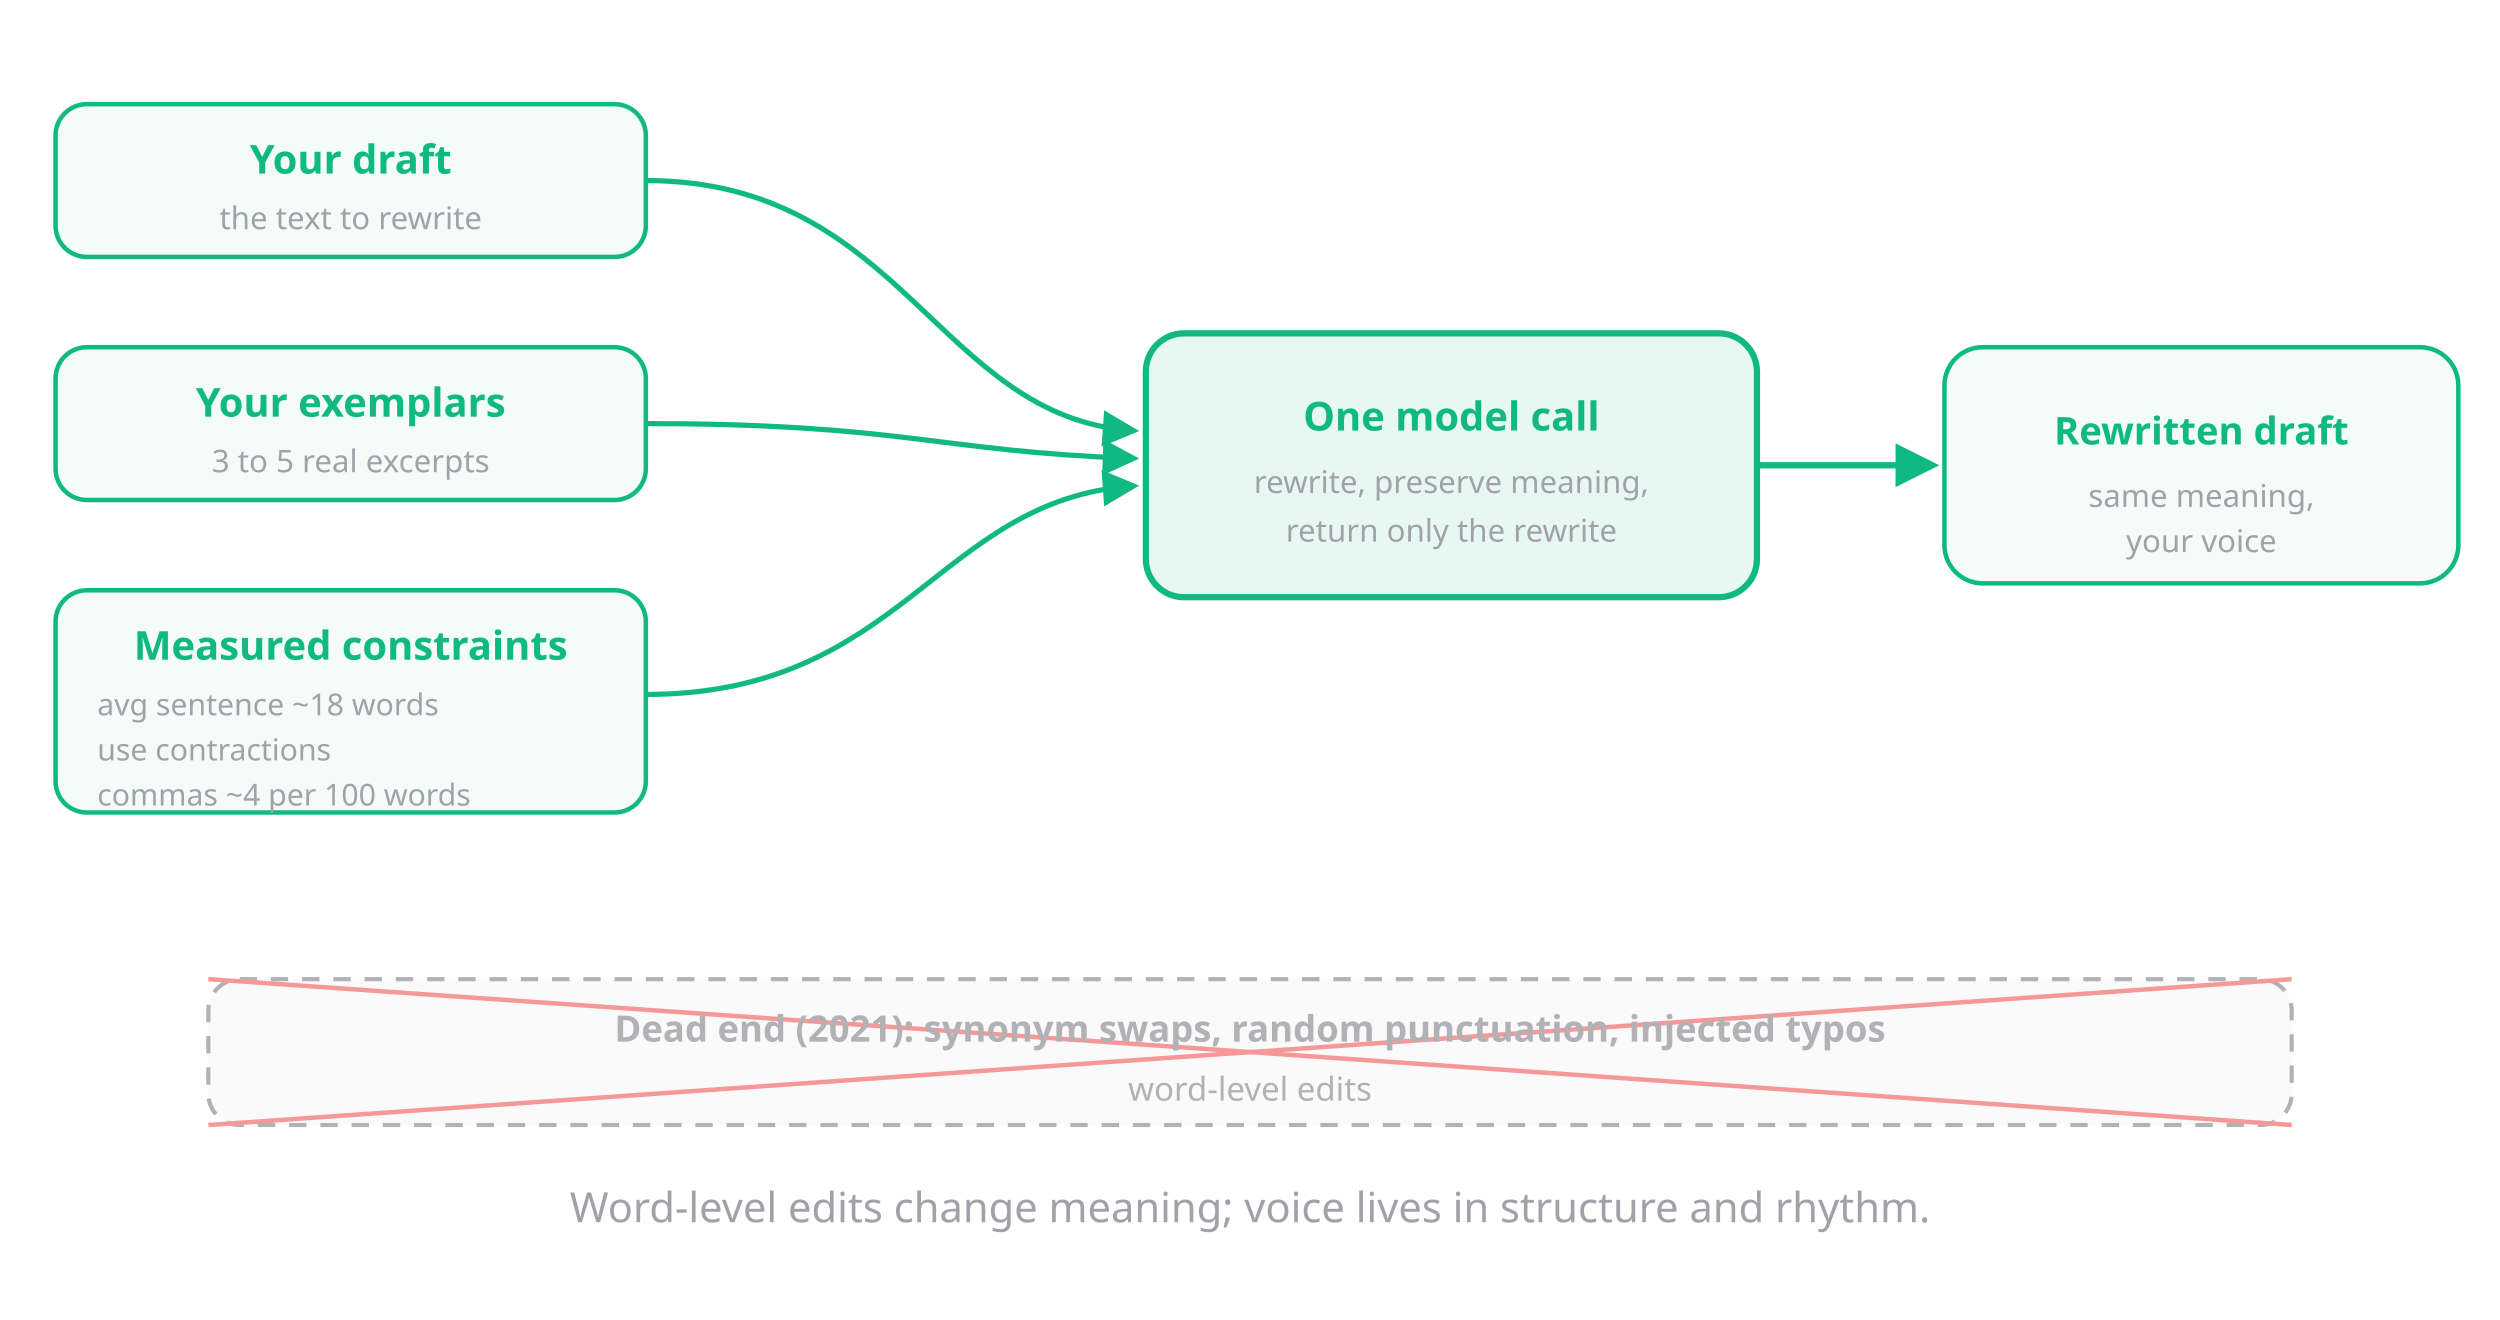
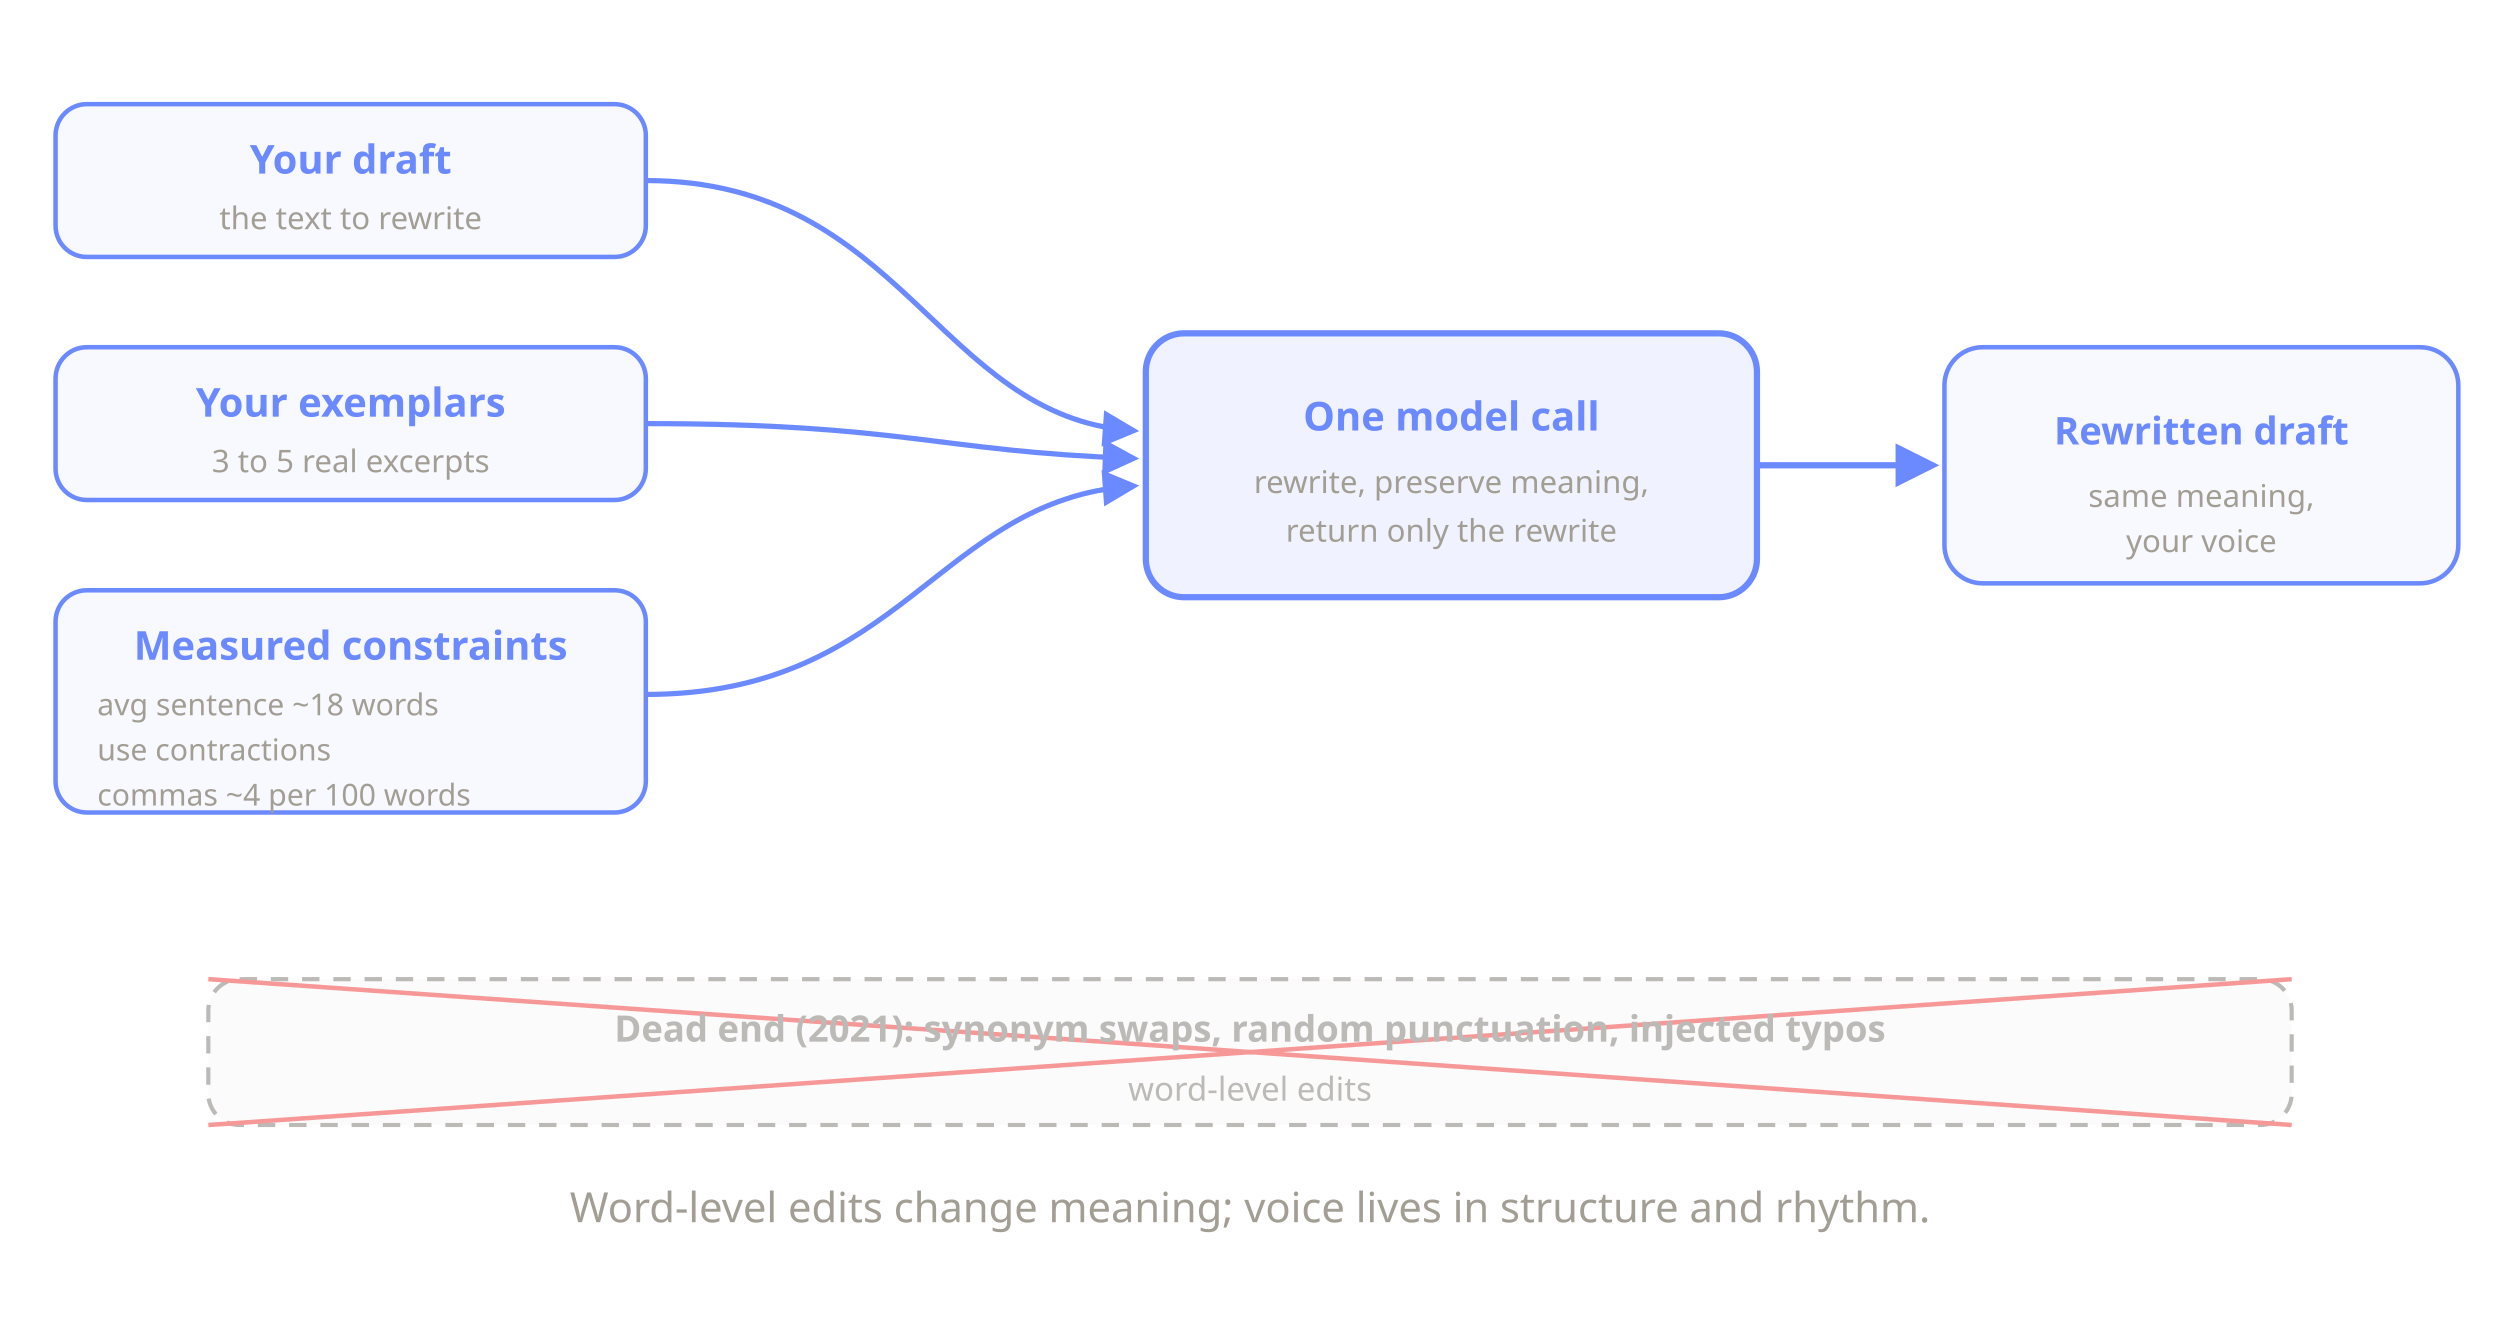
<svg xmlns="http://www.w3.org/2000/svg" viewBox="0 0 720 380" font-family="ui-sans-serif, system-ui, sans-serif">
  <defs>
    <marker id="cv" viewBox="0 0 10 10" refX="8" refY="5" markerWidth="7" markerHeight="7" orient="auto-start-reverse">
-       <path d="M0 0 L10 5 L0 10 z" fill="#10B981" />
+       <path d="M0 0 L10 5 L0 10 z" fill="#6B8AFF" />
    </marker>
  </defs>
-   <rect x="16" y="30" width="170" height="44" rx="9" fill="#10B981" fill-opacity="0.05" stroke="#10B981" stroke-width="1.3" />
-   <text x="101" y="50" text-anchor="middle" font-size="11.5" font-weight="600" fill="#10B981">Your draft</text>
-   <text x="101" y="66" text-anchor="middle" font-size="9" fill="#A1A1AA">the text to rewrite</text>
-   <rect x="16" y="100" width="170" height="44" rx="9" fill="#10B981" fill-opacity="0.05" stroke="#10B981" stroke-width="1.3" />
-   <text x="101" y="120" text-anchor="middle" font-size="11.5" font-weight="600" fill="#10B981">Your exemplars</text>
-   <text x="101" y="136" text-anchor="middle" font-size="9" fill="#A1A1AA">3 to 5 real excerpts</text>
-   <rect x="16" y="170" width="170" height="64" rx="9" fill="#10B981" fill-opacity="0.05" stroke="#10B981" stroke-width="1.3" />
-   <text x="101" y="190" text-anchor="middle" font-size="11.5" font-weight="600" fill="#10B981">Measured constraints</text>
-   <text x="28" y="206" font-size="8.7" fill="#A1A1AA">avg sentence ~18 words</text>
-   <text x="28" y="219" font-size="8.7" fill="#A1A1AA">use contractions</text>
-   <text x="28" y="232" font-size="8.7" fill="#A1A1AA">commas ~4 per 100 words</text>
-   <path d="M186 52 C260 52 270 120 326 124" fill="none" stroke="#10B981" stroke-width="1.5" marker-end="url(#cv)" />
-   <path d="M186 122 C260 122 270 130 326 132" fill="none" stroke="#10B981" stroke-width="1.5" marker-end="url(#cv)" />
-   <path d="M186 200 C260 200 270 144 326 140" fill="none" stroke="#10B981" stroke-width="1.5" marker-end="url(#cv)" />
-   <rect x="330" y="96" width="176" height="76" rx="11" fill="#10B981" fill-opacity="0.1" stroke="#10B981" stroke-width="1.8" />
-   <text x="418" y="124" text-anchor="middle" font-size="11.5" font-weight="700" fill="#10B981">One model call</text>
-   <text x="418" y="142" text-anchor="middle" font-size="9" fill="#A1A1AA">rewrite, preserve meaning,</text>
-   <text x="418" y="156" text-anchor="middle" font-size="9" fill="#A1A1AA">return only the rewrite</text>
-   <line x1="506" y1="134" x2="556" y2="134" stroke="#10B981" stroke-width="1.8" marker-end="url(#cv)" />
-   <rect x="560" y="100" width="148" height="68" rx="11" fill="#10B981" fill-opacity="0.05" stroke="#10B981" stroke-width="1.3" />
-   <text x="634" y="128" text-anchor="middle" font-size="11" font-weight="600" fill="#10B981">Rewritten draft</text>
-   <text x="634" y="146" text-anchor="middle" font-size="9" fill="#A1A1AA">same meaning,</text>
-   <text x="634" y="159" text-anchor="middle" font-size="9" fill="#A1A1AA">your voice</text>
+   <rect x="16" y="30" width="170" height="44" rx="9" fill="#6B8AFF" fill-opacity="0.05" stroke="#6B8AFF" stroke-width="1.3" />
+   <text x="101" y="50" text-anchor="middle" font-size="11.5" font-weight="600" fill="#6B8AFF">Your draft</text>
+   <text x="101" y="66" text-anchor="middle" font-size="9" fill="#A29E94">the text to rewrite</text>
+   <rect x="16" y="100" width="170" height="44" rx="9" fill="#6B8AFF" fill-opacity="0.05" stroke="#6B8AFF" stroke-width="1.3" />
+   <text x="101" y="120" text-anchor="middle" font-size="11.5" font-weight="600" fill="#6B8AFF">Your exemplars</text>
+   <text x="101" y="136" text-anchor="middle" font-size="9" fill="#A29E94">3 to 5 real excerpts</text>
+   <rect x="16" y="170" width="170" height="64" rx="9" fill="#6B8AFF" fill-opacity="0.05" stroke="#6B8AFF" stroke-width="1.3" />
+   <text x="101" y="190" text-anchor="middle" font-size="11.5" font-weight="600" fill="#6B8AFF">Measured constraints</text>
+   <text x="28" y="206" font-size="8.7" fill="#A29E94">avg sentence ~18 words</text>
+   <text x="28" y="219" font-size="8.7" fill="#A29E94">use contractions</text>
+   <text x="28" y="232" font-size="8.7" fill="#A29E94">commas ~4 per 100 words</text>
+   <path d="M186 52 C260 52 270 120 326 124" fill="none" stroke="#6B8AFF" stroke-width="1.5" marker-end="url(#cv)" />
+   <path d="M186 122 C260 122 270 130 326 132" fill="none" stroke="#6B8AFF" stroke-width="1.5" marker-end="url(#cv)" />
+   <path d="M186 200 C260 200 270 144 326 140" fill="none" stroke="#6B8AFF" stroke-width="1.5" marker-end="url(#cv)" />
+   <rect x="330" y="96" width="176" height="76" rx="11" fill="#6B8AFF" fill-opacity="0.1" stroke="#6B8AFF" stroke-width="1.8" />
+   <text x="418" y="124" text-anchor="middle" font-size="11.5" font-weight="700" fill="#6B8AFF">One model call</text>
+   <text x="418" y="142" text-anchor="middle" font-size="9" fill="#A29E94">rewrite, preserve meaning,</text>
+   <text x="418" y="156" text-anchor="middle" font-size="9" fill="#A29E94">return only the rewrite</text>
+   <line x1="506" y1="134" x2="556" y2="134" stroke="#6B8AFF" stroke-width="1.8" marker-end="url(#cv)" />
+   <rect x="560" y="100" width="148" height="68" rx="11" fill="#6B8AFF" fill-opacity="0.05" stroke="#6B8AFF" stroke-width="1.3" />
+   <text x="634" y="128" text-anchor="middle" font-size="11" font-weight="600" fill="#6B8AFF">Rewritten draft</text>
+   <text x="634" y="146" text-anchor="middle" font-size="9" fill="#A29E94">same meaning,</text>
+   <text x="634" y="159" text-anchor="middle" font-size="9" fill="#A29E94">your voice</text>
  <g opacity="0.55">
-     <rect x="60" y="282" width="600" height="42" rx="9" fill="#71717A" fill-opacity="0.06" stroke="#71717A" stroke-width="1.2" stroke-dasharray="5 4" />
+     <rect x="60" y="282" width="600" height="42" rx="9" fill="#85817A" fill-opacity="0.06" stroke="#85817A" stroke-width="1.2" stroke-dasharray="5 4" />
    <line x1="60" y1="282" x2="660" y2="324" stroke="#ef4444" stroke-width="1.3" />
    <line x1="660" y1="282" x2="60" y2="324" stroke="#ef4444" stroke-width="1.3" />
-     <text x="360" y="300" text-anchor="middle" font-size="10.5" font-weight="600" fill="#71717A">Dead end (2021): synonym swaps, random punctuation, injected typos</text>
-     <text x="360" y="317" text-anchor="middle" font-size="9.5" fill="#71717A">word-level edits</text>
+     <text x="360" y="300" text-anchor="middle" font-size="10.5" font-weight="600" fill="#85817A">Dead end (2021): synonym swaps, random punctuation, injected typos</text>
+     <text x="360" y="317" text-anchor="middle" font-size="9.5" fill="#85817A">word-level edits</text>
  </g>
-   <text x="360" y="352" text-anchor="middle" font-size="12" fill="#A1A1AA">Word-level edits change meaning; voice lives in structure and rhythm.</text>
+   <text x="360" y="352" text-anchor="middle" font-size="12" fill="#A29E94">Word-level edits change meaning; voice lives in structure and rhythm.</text>
</svg>
